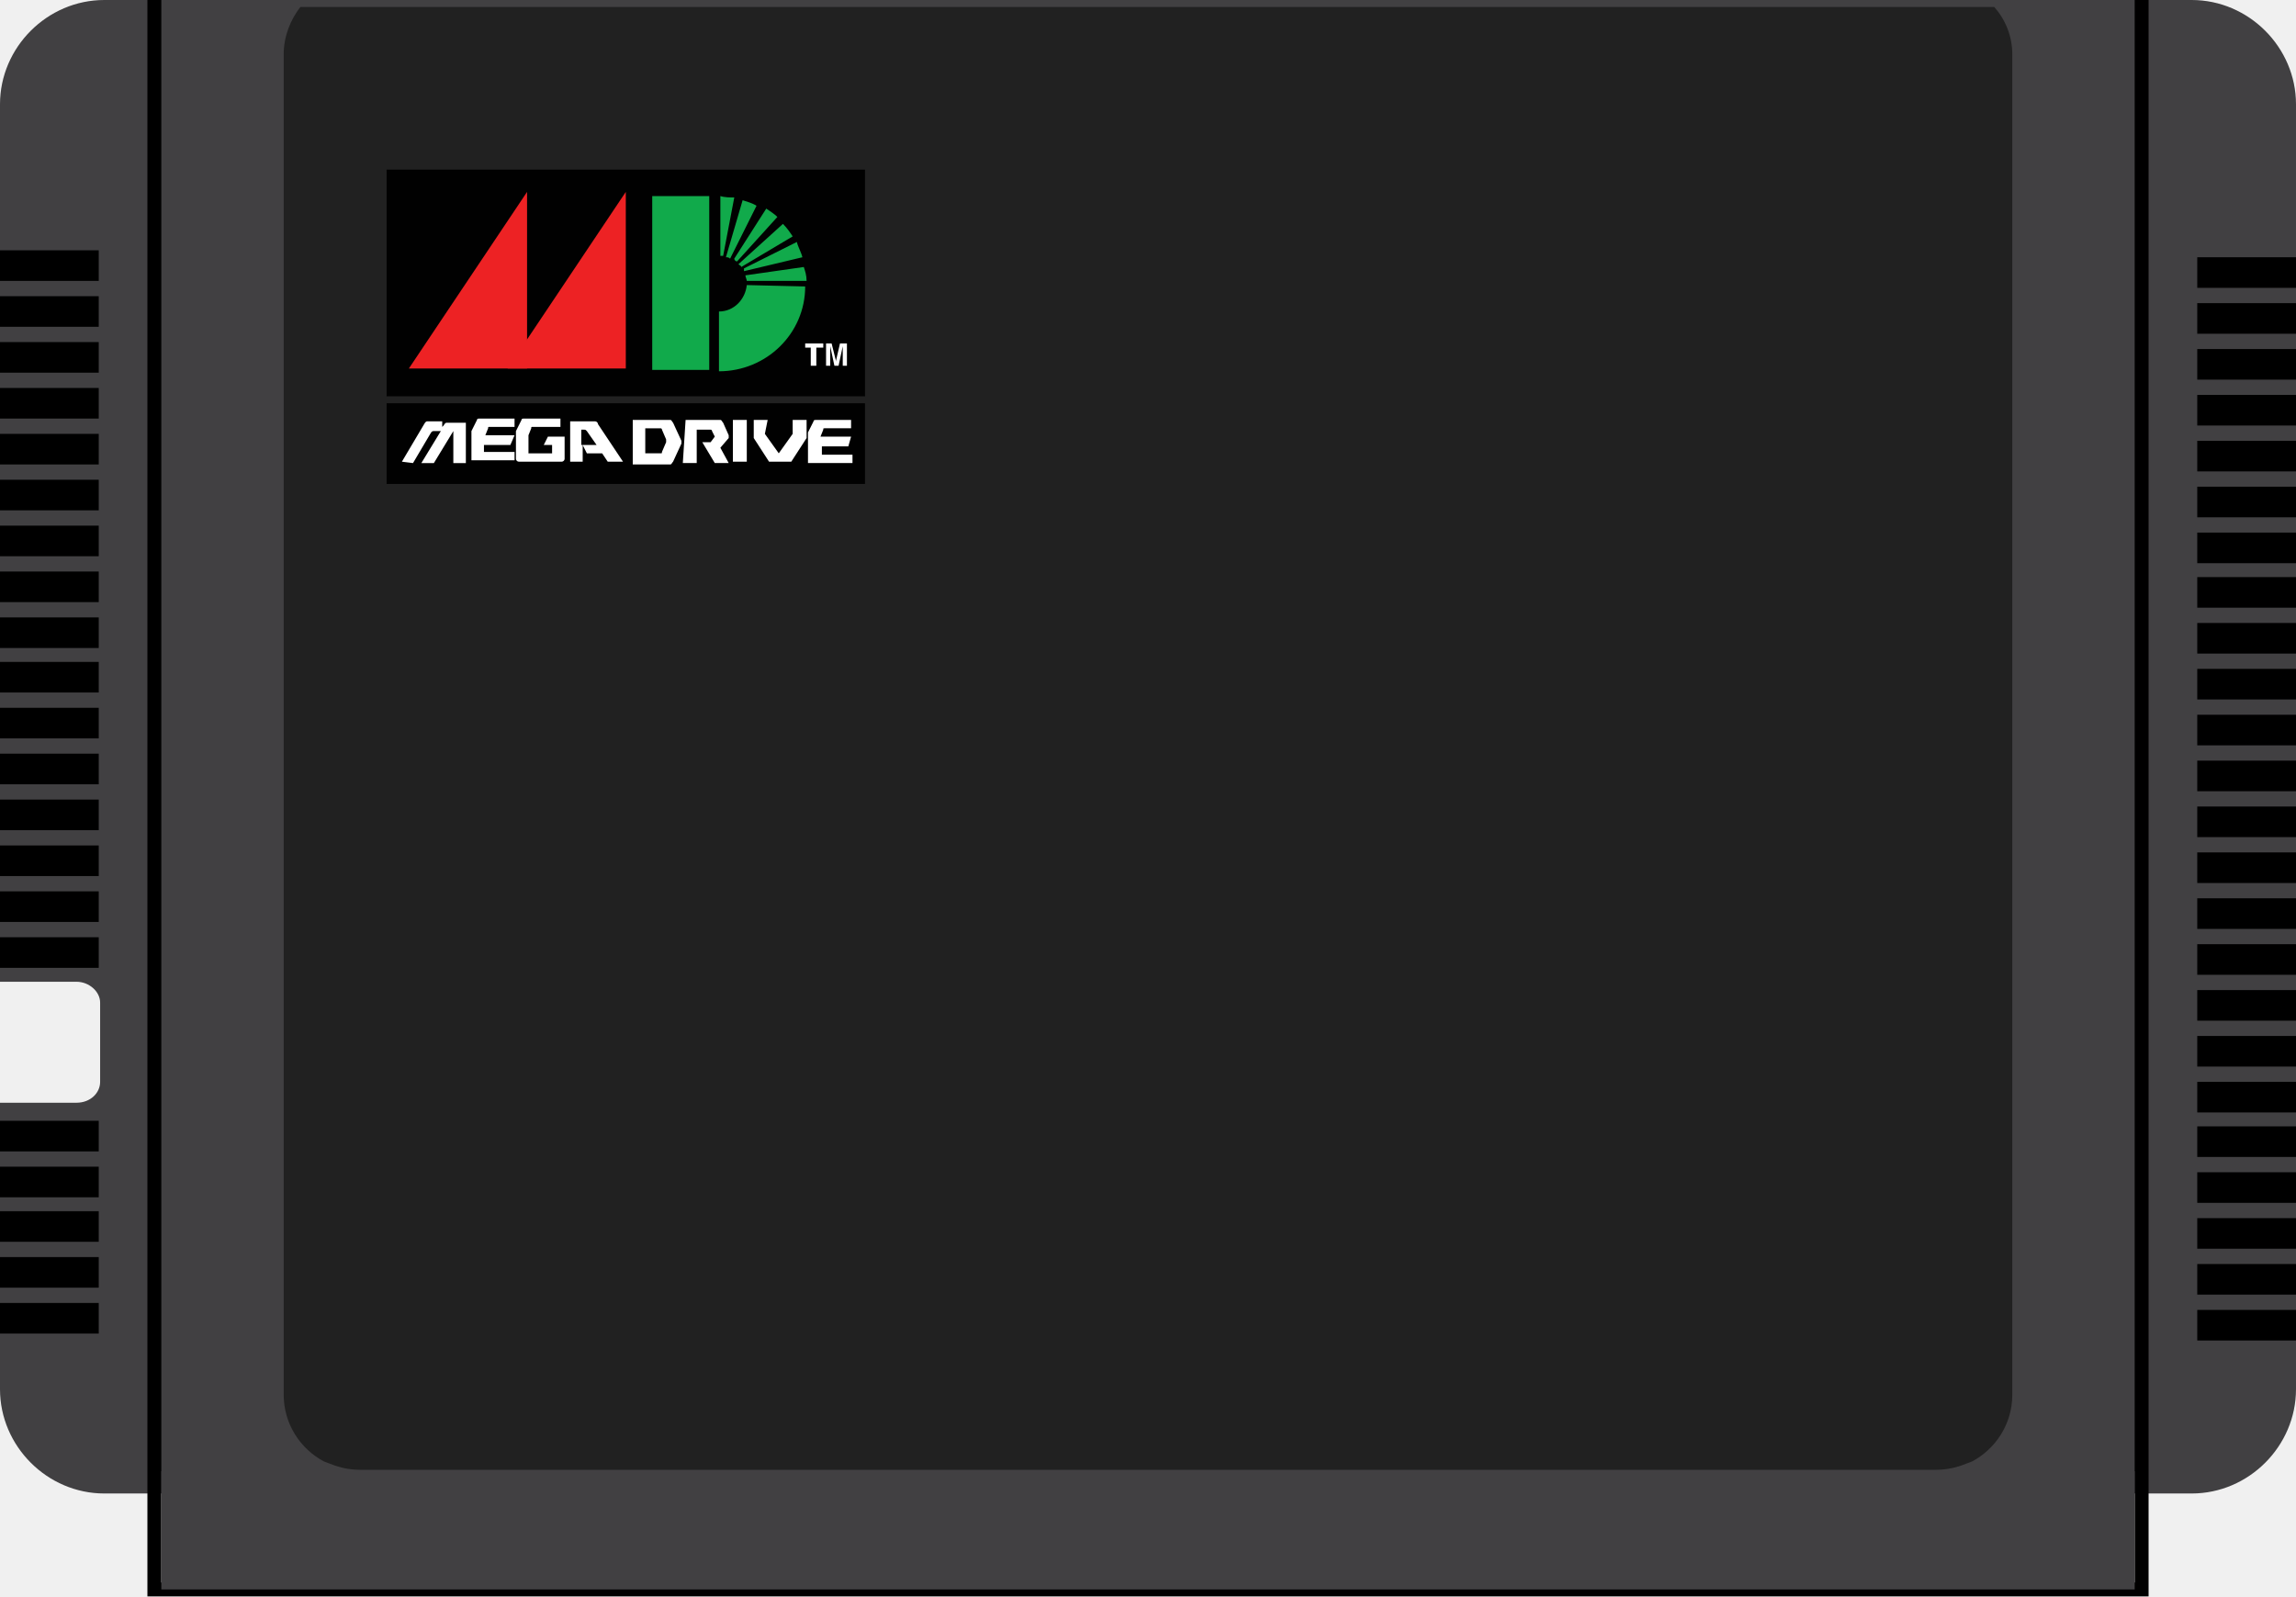
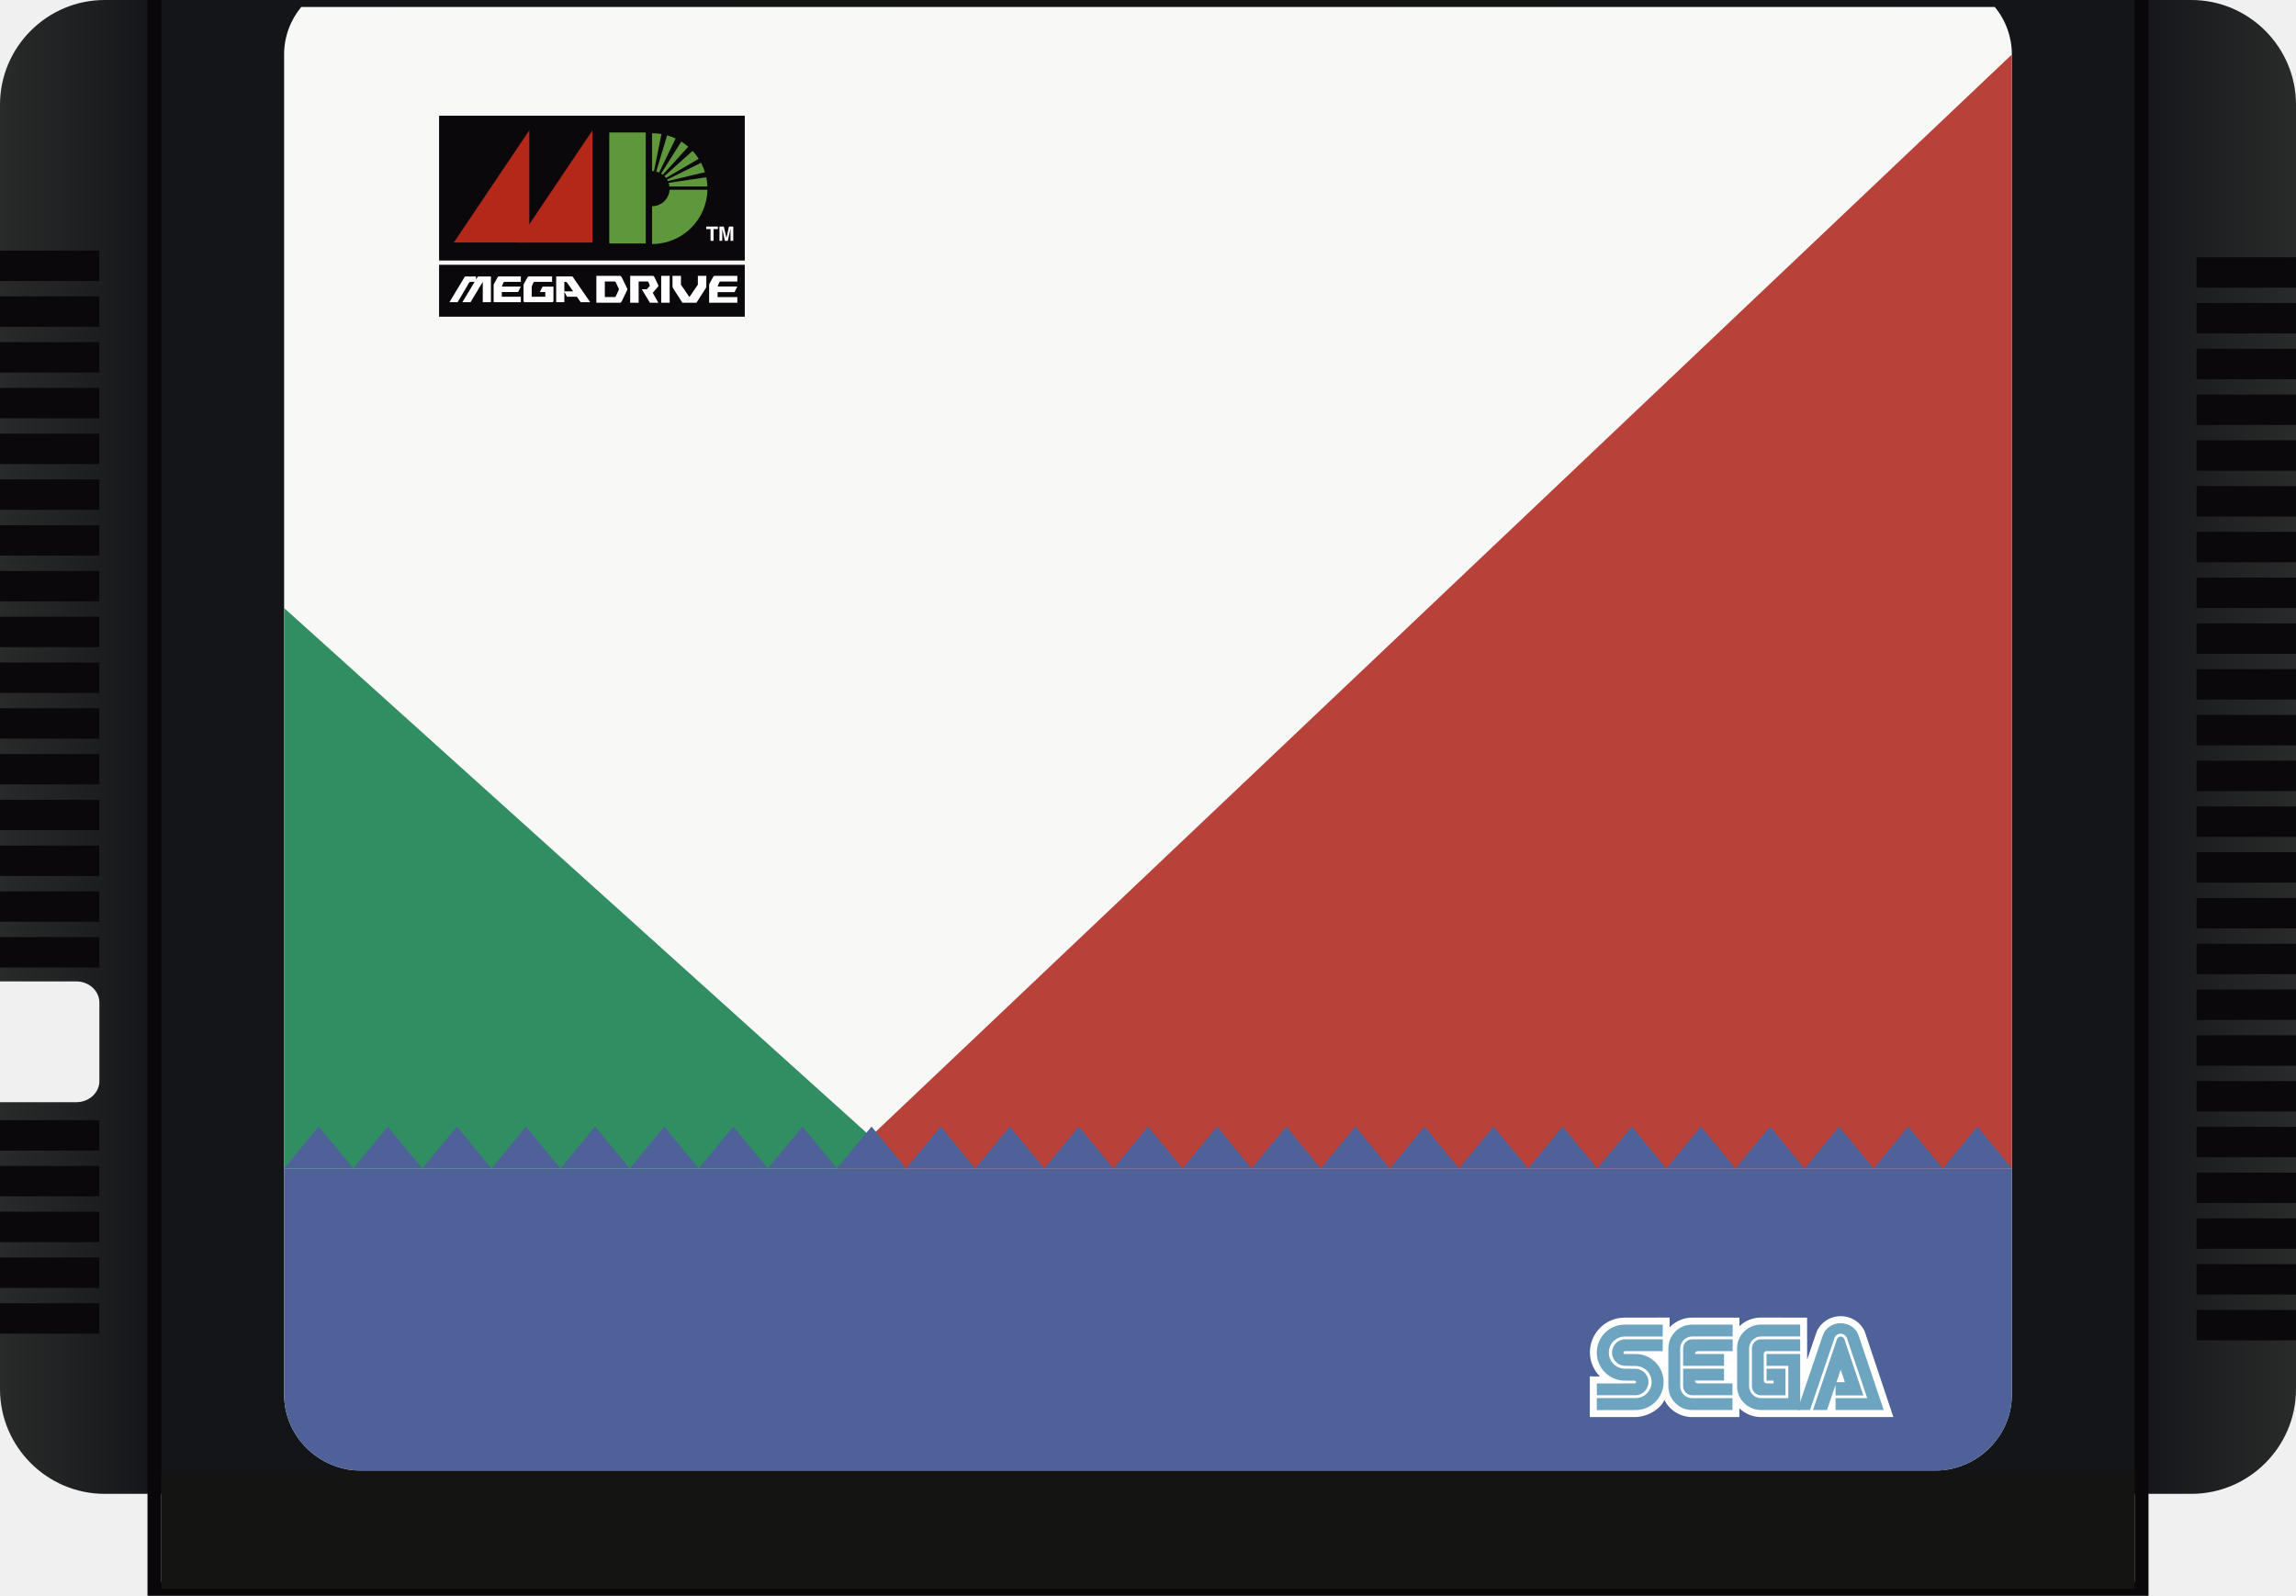
- <svg xmlns="http://www.w3.org/2000/svg" viewBox="0 0 287.631 200">
-   <path fill="#414042" d="M0 138.153v35.889c0 7.143 5.923 13.066 13.066 13.066H274.564c7.143 0 13.066-5.923 13.066-13.066V13.066C287.631 5.923 281.707 0 274.564 0H13.066C5.923 0 0 5.923 0 13.066V122.997h9.582c1.568 0 2.962 1.22 2.962 2.613v9.93c0 1.394-1.22 2.613-2.962 2.613H0z" />
-   <path d="M0 31.359h12.369v3.833H0zm0 5.749h12.369v3.833H0zm0 5.749h12.369v3.833H0zm0 5.749h12.369v3.833H0zm0 5.749h12.369v3.833H0zm0 5.749h12.369v3.833H0zm0 5.749h12.369v3.833H0zm0 5.749h12.369v3.833H0zm0 5.749h12.369v3.833H0zm0 5.575h12.369v3.833H0zm0 5.749h12.369v3.833H0zm0 5.749h12.369v3.833H0zm0 5.749h12.369v3.833H0zm0 5.749h12.369v3.833H0zm0 5.749h12.369v3.833H0zm0 5.749h12.369v3.833H0zm0 22.997h12.369v3.833H0zm0 5.749h12.369V150H0zm0 5.575h12.369v3.833H0zm0 5.749h12.369v3.833H0zm0 5.749h12.369v3.833H0zM275.261 32.23h12.369v3.833h-12.369zm0 5.749h12.369v3.833h-12.369zm0 5.749h12.369v3.833h-12.369zm0 5.749h12.369v3.833h-12.369zm0 5.749h12.369v3.833h-12.369zm0 5.749h12.369v3.833h-12.369zm0 5.749h12.369v3.833h-12.369zm0 5.575h12.369v3.833h-12.369zm0 5.749h12.369v3.833h-12.369zm0 5.749h12.369v3.833h-12.369zm0 5.749h12.369v3.833h-12.369zm0 5.749h12.369v3.833h-12.369zm0 5.749h12.369v3.833h-12.369zm0 5.749h12.369v3.833h-12.369zm0 5.749h12.369v3.833h-12.369zm0 5.749h12.369v3.833h-12.369zm0 5.749h12.369v3.833h-12.369zm0 5.749h12.369v3.833h-12.369zm0 11.324h12.369v3.833h-12.369zm0 5.749h12.369v3.833h-12.369zm0 5.749h12.369v3.833h-12.369zm0 5.749h12.369v3.833h-12.369zm0 5.749h12.369v3.833h-12.369zm0-28.571h12.369v3.833h-12.369z" />
-   <path fill="#212121" d="M252.091 6.794V174.739c0 3.659-2.091 6.794-5.052 8.362-.523.174-.871.348-1.394.523-1.045.348-2.091.523-3.31.523H45.296c-1.22 0-2.265-.174-3.31-.523-.523-.174-.871-.348-1.394-.523-2.962-1.568-5.052-4.704-5.052-8.362V6.794c0-2.265.871-4.355 2.091-5.923H249.826c1.394 1.568 2.265 3.659 2.265 5.923z" />
-   <path d="M269.164 200H18.467V0h1.742v198.258H267.422V0h1.742" />
-   <path fill="#414042" d="M20.209 184.321H267.422v14.808H20.209z" />
-   <path fill="#010101" d="M48.432 21.254h59.93v28.397H48.432zm0 29.268h59.93v10.105H48.432z" />
-   <path fill="#fff" d="M50.348 57.84l2.787-4.704c.174-.348.348-.348.348-.348h1.916v.697l.174-.174c.174-.348.348-.348.348-.348h2.439v5.052h-1.568v-4.007l-2.439 4.007h-1.568l2.439-4.007h-.871c-.174 0-.174 0-.348.174l-2.265 3.833-1.394-.174zm10.279-2.091v.871h3.833v1.045h-5.401v-3.659l.697-1.394c0-.174.174-.174.348-.174h4.355v1.045h-3.136c-.174 0-.174 0-.174.174l-.348.871h3.659l-.523 1.22h-3.31zm5.923 1.045h2.613v-1.045h-1.045l.523-1.045h2.091v2.787c0 .174-.174.348-.348.348h-5.401c-.174 0-.348-.174-.348-.348v-3.484l.697-1.394c0-.174.174-.174.348-.174h4.53v1.045h-3.484c-.174 0-.174 0-.174.174l-.348.871v2.265h.348zm11.498 1.045h-1.916l-.697-1.045h-1.916l-.523-1.045v2.091h-1.568v-5.052h3.136c.174 0 .348.174.348.348l3.136 4.704zm-3.31-2.091l-1.22-1.742c-.174-.174-.174-.174-.348-.174H72.822v1.916h1.916zm6.098 1.045h1.916c.174 0 .174 0 .174-.174l.523-1.22v-.348l-.523-1.22c0-.174-.174-.174-.174-.174h-1.916v3.136zm-1.568-4.181h4.704c.174 0 .174.174.348.348l1.045 2.265v.348l-1.045 2.265c-.174.174-.174.348-.348.348h-4.704V52.613zm6.62 0h4.355c.174 0 .174.174.348.348l.697 1.568v.348l-1.045 1.22 1.045 1.916h-1.742l-1.568-2.613h1.045l.523-.697-.348-.697c0-.174-.174-.174-.174-.174h-1.742v4.181h-1.742l.348-5.401zm7.666 5.226h-1.742V52.613h1.742v5.226zm2.265-3.484l1.742 2.439 1.742-2.439V52.613h1.742v2.265l-1.916 2.962h-2.787l-1.916-2.962V52.613h1.742l-.348 1.742zm7.143 1.568v1.045h3.833v1.045h-5.575v-3.833l.697-1.394c0-.174.174-.174.348-.174h4.355v1.045h-3.31c-.174 0-.174 0-.174.174l-.348.871h3.833l-.348 1.22h-3.31z" />
-   <path fill="#ed2224" d="M66.028 24.042L51.22 46.167h14.808" />
-   <path fill="#ed2224" d="M78.397 24.042L63.589 46.167h14.808" />
-   <path fill="#11aa4b" d="M81.707 24.564h7.143v21.777h-7.143zm10.279.174l-1.394 7.317h-.348V24.564c.523.174 1.22.174 1.742.174m-1.045 7.491l2.091-7.143c.523.174 1.22.348 1.742.697l-3.31 6.62c-.174-.174-.348-.174-.523-.174m1.394.523L97.387 27.178c-.348-.348-.871-.697-1.394-1.045l-4.007 6.272c0 .174.174.348.348.348m.523.697l6.446-3.833c-.348-.523-.697-1.045-1.22-1.568l-5.575 5.052c.174.174.348.174.348.348m.348.523l7.317-1.742c-.174-.697-.523-1.22-.697-1.916l-6.62 3.31v.348m7.84 1.22h-7.491c0-.174-.174-.523-.174-.697l7.317-1.045c.174.523.348 1.045.348 1.742m-7.491.523c-.174 1.742-1.568 3.31-3.484 3.31v7.491c5.923 0 10.801-4.704 10.801-10.627l-7.317-.174" />
-   <path fill="#fff" d="M103.136 43.554h-.871v2.265h-.697v-2.265h-.697v-.523h2.265m1.568 2.091l-.523-2.091h-.697v2.787h.523v-2.439l.523 2.439h.523l.523-2.439v2.439h.523v-2.787h-.871l-.523 2.265" />
+ <svg xmlns="http://www.w3.org/2000/svg" viewBox="0 0 178.85 124.321">
+   <linearGradient id="a" gradientUnits="userSpaceOnUse" y1="58.189" x2="178.85" y2="58.189">
+     <stop offset="0" stop-color="#292b2a" />
+     <stop offset=".07" stop-color="#131519" />
+     <stop offset=".5" stop-color="#151513" />
+     <stop offset=".93" stop-color="#131519" />
+     <stop offset="1" stop-color="#292b2a" />
+   </linearGradient>
+   <path d="M0 85.868v22.361c0 4.482 3.667 8.149 8.149 8.149h162.552c4.482 0 8.149-3.667 8.149-8.149V8.149c0-4.482-3.667-8.149-8.149-8.149H8.149C3.667 0 0 3.667 0 8.149v68.309l5.948-.001c.987 0 1.794.74 1.794 1.644v6.122c0 .904-.807 1.644-1.794 1.644H0z" fill="url(#a)" />
+   <g fill="#0a080b">
+     <path d="M0 19.522h7.742v2.369H0zM0 23.088h7.742v2.369H0zM0 26.653h7.742v2.369H0zM0 30.219h7.742v2.369H0zM0 33.784h7.742v2.369H0zM0 37.35h7.742v2.369H0zM0 40.915h7.742v2.369H0zM0 44.481h7.742v2.369H0zM0 48.046h7.742v2.369H0zM0 51.612h7.742v2.369H0zM0 55.177h7.742v2.369H0zM0 58.743h7.742v2.369H0zM0 62.308h7.742v2.369H0zM0 65.874h7.742v2.369H0zM0 69.439h7.742v2.369H0zM0 73.005h7.742v2.369H0zM0 87.267h7.742v2.369H0zM0 90.832h7.742v2.369H0zM0 94.398h7.742v2.369H0zM0 97.963h7.742v2.369H0zM0 101.529h7.742v2.369H0z" />
+   </g>
+   <g fill="#0a080b">
+     <path d="M171.107 20.041h7.742v2.369h-7.742zM171.107 23.607h7.742v2.369h-7.742zM171.107 27.172h7.742v2.369h-7.742zM171.107 30.738h7.742v2.369h-7.742zM171.107 34.303h7.742v2.369h-7.742zM171.107 37.869h7.742v2.369h-7.742zM171.107 41.434h7.742v2.369h-7.742zM171.107 45h7.742v2.369h-7.742zM171.107 48.565h7.742v2.369h-7.742zM171.107 52.131h7.742V54.5h-7.742zM171.107 55.696h7.742v2.369h-7.742zM171.107 59.262h7.742v2.369h-7.742zM171.107 62.827h7.742v2.369h-7.742zM171.107 66.393h7.742v2.369h-7.742zM171.107 69.958h7.742v2.369h-7.742zM171.107 73.524h7.742v2.369h-7.742zM171.107 77.089h7.742v2.369h-7.742zM171.107 80.655h7.742v2.369h-7.742zM171.107 87.786h7.742v2.369h-7.742zM171.107 91.351h7.742v2.369h-7.742zM171.107 94.917h7.742v2.369h-7.742zM171.107 98.482h7.742v2.369h-7.742zM171.107 102.048h7.742v2.369h-7.742zM171.107 84.22h7.742v2.369h-7.742z" />
+   </g>
+   <path d="M156.718 4.244v104.405c0 2.241-1.283 4.201-3.165 5.208a6.133 6.133 0 0 1-2.873.716H28.169a6.112 6.112 0 0 1-2.873-.716c-1.882-1.007-3.165-2.967-3.165-5.208V4.244c0-1.397.498-2.685 1.333-3.702h131.92a5.81 5.81 0 0 1 1.334 3.702z" fill="#f8f8f7" />
+   <path fill="#09070a" d="M167.361 124.321H11.489V0h1.083v123.238h153.705V0h1.084z" />
+   <path fill="#141413" d="M12.572 114.572h153.706v9.207H12.572z" />
+   <path fill="#0a080b" d="M34.203 9.014h23.813v11.282H34.203zM34.203 20.628h23.813v4.044H34.203z" />
+   <path d="M35.011 23.541l1.112-1.847c.053-.106.106-.158.159-.158h.794v.245l.053-.087c.053-.106.106-.158.159-.158h.953v2.006h-.635v-1.583l-.953 1.583h-.635l.953-1.583h-.318c-.035 0-.071.018-.106.053l-.9 1.531-.636-.002zm4.077-.791v.369h1.483v.422h-2.118v-1.319c0-.035.009-.07.026-.106l.291-.528c.018-.035.053-.053.106-.053h1.695v.422H39.3c-.035 0-.062.018-.079.053l-.132.317h1.483l-.212.422h-1.272zm2.33.369h1.059v-.369h-.424l.212-.422h.847v1.108c0 .07-.035.106-.106.106h-2.118c-.071 0-.106-.035-.106-.106v-1.214c0-.035.009-.07.026-.106l.291-.528c.018-.035.053-.053.106-.053h1.8v.422H41.63c-.035 0-.062.018-.079.053l-.132.317-.001.792zm4.554.422h-.741l-.291-.422h-.768l-.212-.383v.805h-.635v-2.006h1.218c.053 0 .106.053.159.158l1.27 1.848zm-1.326-.844l-.474-.686c-.035-.035-.071-.053-.106-.053h-.106v.739h.686zM47.113 23.143h.769a.088.088 0 0 0 .082-.05l.233-.501.014-.055-.014-.055-.233-.496c-.018-.037-.046-.055-.082-.055h-.769v1.212zm-.659-1.652h1.839c.055 0 .101.037.137.11l.426.881.014.055-.014.055-.426.881c-.037.073-.082.11-.137.11h-1.839v-2.092zm2.636 0h1.757c.055 0 .101.037.137.11l.288.606.014.055-.014.055-.426.496.439.771h-.659l-.631-1.047h.329c.037 0 .064-.009.082-.028l.22-.248-.11-.275c-.018-.037-.046-.055-.082-.055h-.686v1.653h-.658v-2.093zm3.074 2.093h-.659v-2.093h.659v2.093zm.879-1.405l.659.964.659-.964v-.689h.659v.771a.388.388 0 0 1-.027.165l-.741 1.157h-1.098l-.741-1.157a.391.391 0 0 1-.027-.165v-.771h.659l-.002.689zm2.855.579v.386h1.537v.441h-2.196v-1.377c0-.037.009-.073.027-.11l.302-.551c.018-.037.055-.055.11-.055h1.757v.441h-1.318c-.037 0-.064.018-.082.055l-.137.331h1.537l-.22.441-1.317-.002z" fill="#fff" />
+   <path fill="#b32818" d="M41.233 10.147l-5.88 8.745h5.88z" />
+   <path fill="#b32818" d="M46.153 10.152l-5.88 8.745h5.88z" />
+   <path fill="#5f973d" d="M47.461 10.321h2.84v8.645h-2.84zM51.526 10.442l-.582 2.892c-.05-.005-.1-.008-.151-.008V10.38c.249 0 .495.021.733.062M51.117 13.365l.85-2.823c.229.065.451.148.663.248l-1.288 2.652a1.244 1.244 0 0 0-.225-.077M51.63 13.612l1.982-2.185a4.329 4.329 0 0 0-.541-.398l-1.572 2.492c.045.029.089.059.131.091M51.88 13.863l2.548-1.494a4.336 4.336 0 0 0-.478-.616l-2.195 1.968c.045.045.087.092.125.142M52.027 14.102l2.888-.686a4.264 4.264 0 0 0-.304-.734l-2.644 1.308c.022.037.042.074.06.112M55.108 14.525h-2.957a1.35 1.35 0 0 0-.067-.284l.001.003 2.932-.432c.048.231.078.47.087.713M52.159 14.784a1.37 1.37 0 0 1-1.367 1.281v2.946a4.315 4.315 0 0 0 4.315-4.227h-2.956" />
+   <path fill="#fff" d="M55.917 17.847h-.336v.914h-.232v-.914h-.335v-.196h.903zM56.586 18.526l-.204-.875h-.338v1.11h.216l.003-.928.203.928h.227l.21-.928v.928h.217v-1.11h-.336l-.198.892" />
+   <path d="M156.718 91.029H22.132v17.62c0 2.241 1.283 4.201 3.165 5.208a6.133 6.133 0 0 0 2.873.716h122.511a6.112 6.112 0 0 0 2.873-.716c1.882-1.007 3.165-2.967 3.165-5.208v-17.62z" fill="#4f6199" />
+   <path fill="#308e62" d="M22.132 47.369l48.451 43.66H22.132z" />
+   <path fill="#b8413a" d="M156.718 4.244L65.199 91.029h91.519z" />
+   <g fill="#4f6199">
+     <path d="M24.823 87.763l-2.691 3.266h5.383zM30.207 87.763l-2.692 3.266h5.383zM35.59 87.763l-2.692 3.266h5.384z" />
+     <path d="M40.974 87.763l-2.692 3.266h5.383zM46.357 87.763l-2.692 3.266h5.384zM51.74 87.763l-2.691 3.266h5.383zM57.124 87.763l-2.692 3.266h5.384z" />
+     <path d="M62.507 87.763l-2.691 3.266h5.383zM67.891 87.763l-2.692 3.266h5.384z" />
+     <path d="M73.274 87.763l-2.691 3.266h5.383zM78.658 87.763l-2.692 3.266h5.383zM84.041 87.763l-2.691 3.266h5.383zM89.425 87.763l-2.692 3.266h5.383zM94.808 87.763l-2.691 3.266H97.5zM100.192 87.763L97.5 91.029h5.383zM105.575 87.763l-2.692 3.266h5.384z" />
+     <path d="M110.959 87.763l-2.692 3.266h5.383zM116.342 87.763l-2.692 3.266h5.384z" />
+     <path d="M121.726 87.763l-2.692 3.266h5.383zM127.109 87.763l-2.692 3.266h5.384zM132.492 87.763l-2.691 3.266h5.383zM137.876 87.763l-2.692 3.266h5.384zM143.259 87.763l-2.691 3.266h5.383zM148.643 87.763l-2.692 3.266h5.384zM154.026 87.763l-2.691 3.266h5.383z" />
+   </g>
+   <g>
+     <path d="M135.492 109.713a2.402 2.402 0 0 0 1.679.684l10.316.001-2.228-6.659c-.304-.707-1.018-1.202-1.875-1.202-.854 0-1.579.512-1.872 1.216l-.743 2.169-.003-3.273-3.602-.002a2.37 2.37 0 0 0-1.668.675l.001-.672h-3.689a2.41 2.41 0 0 0-1.749.755v-.758l-3.477.003a2.708 2.708 0 0 0-2.734 2.727c0 .72.314 1.372.777 1.855l-.784-.001v3.166l3.503-.001c.984-.001 1.96-.596 2.298-1.309l.01-.029a2.404 2.404 0 0 0 2.155 1.339l3.683-.001v-.683z" fill="#fff" />
+     <path d="M124.385 109.855l2.953-.003a2.186 2.186 0 1 0 0-4.37l-.767.004a.11.11 0 0 1-.11-.111.11.11 0 0 1 .11-.111l2.948.001.001-.926h-2.949a1.034 1.034 0 0 0 0 2.067l.77.01a1.252 1.252 0 1 1 0 2.501h-2.956v.938z" fill="#6da5c0" />
+     <path d="M124.386 108.7h2.956a1.034 1.034 0 1 0 0-2.067l-.77-.008a1.251 1.251 0 1 1 0-2.502l2.949-.001-.001-.93h-2.948a2.186 2.186 0 0 0-2.188 2.184c0 1.206.98 2.184 2.188 2.184l.763.001a.106.106 0 1 1 0 .213l-2.949.003v.923zM131.816 108.924a.928.928 0 0 1-.932-.931v-2.957c0-.502.42-.916.932-.916l3.153.001v-.929h-3.153c-1.026 0-1.857.83-1.857 1.854v2.947c0 1.024.831 1.855 1.857 1.855l3.14.001-.001-.927-3.139.002z" fill="#6da5c0" />
+     <path d="M131.11 105.046c0-.392.315-.709.706-.709h3.153v.929h-2.716c-.218 0-.221.217-.221.217h2.266v.925h-3.189l.001-1.362zM131.816 108.698a.707.707 0 0 1-.707-.706v-1.364h3.189v.927h-2.266c.003.218.221.219.221.219h2.703l-.001.922-3.139.002zM137.178 108.921a.93.93 0 0 1-.928-.929v-2.947c0-.512.414-.926.926-.926h3.053v-.928h-3.061c-1.025 0-1.856.83-1.856 1.854v2.947c0 1.024.838 1.855 1.864 1.855l3.053.001v-4.365h-2.624v.925h1.697v2.513h-2.124z" fill="#6da5c0" />
+     <path d="M136.468 107.993a.71.71 0 0 0 .708.711h1.907v-2.076h-1.476v.928h.548l.002.218h-.546a.219.219 0 0 1-.217-.218l-.004-2.073s-.001-.216.219-.221h2.621l-.001-.925-3.053.001a.708.708 0 0 0-.708.709v2.946zM145.45 108.921h-2.466v.927h3.753l-1.951-5.785c-.172-.564-.735-.979-1.402-.979-.668 0-1.231.414-1.402.976l-1.97 5.788h.982l1.912-5.626a.516.516 0 0 1 .952-.001l1.592 4.7z" fill="#6da5c0" />
+     <path d="M141.224 109.848l1.874-5.525a.302.302 0 0 1 .57 0l1.482 4.387h-2.17l.002-.824-.664 1.962h-1.094zm1.758-1.962zm.726-.207l-.326-.973-.329.973h.655z" fill="#6da5c0" />
+   </g>
</svg>
